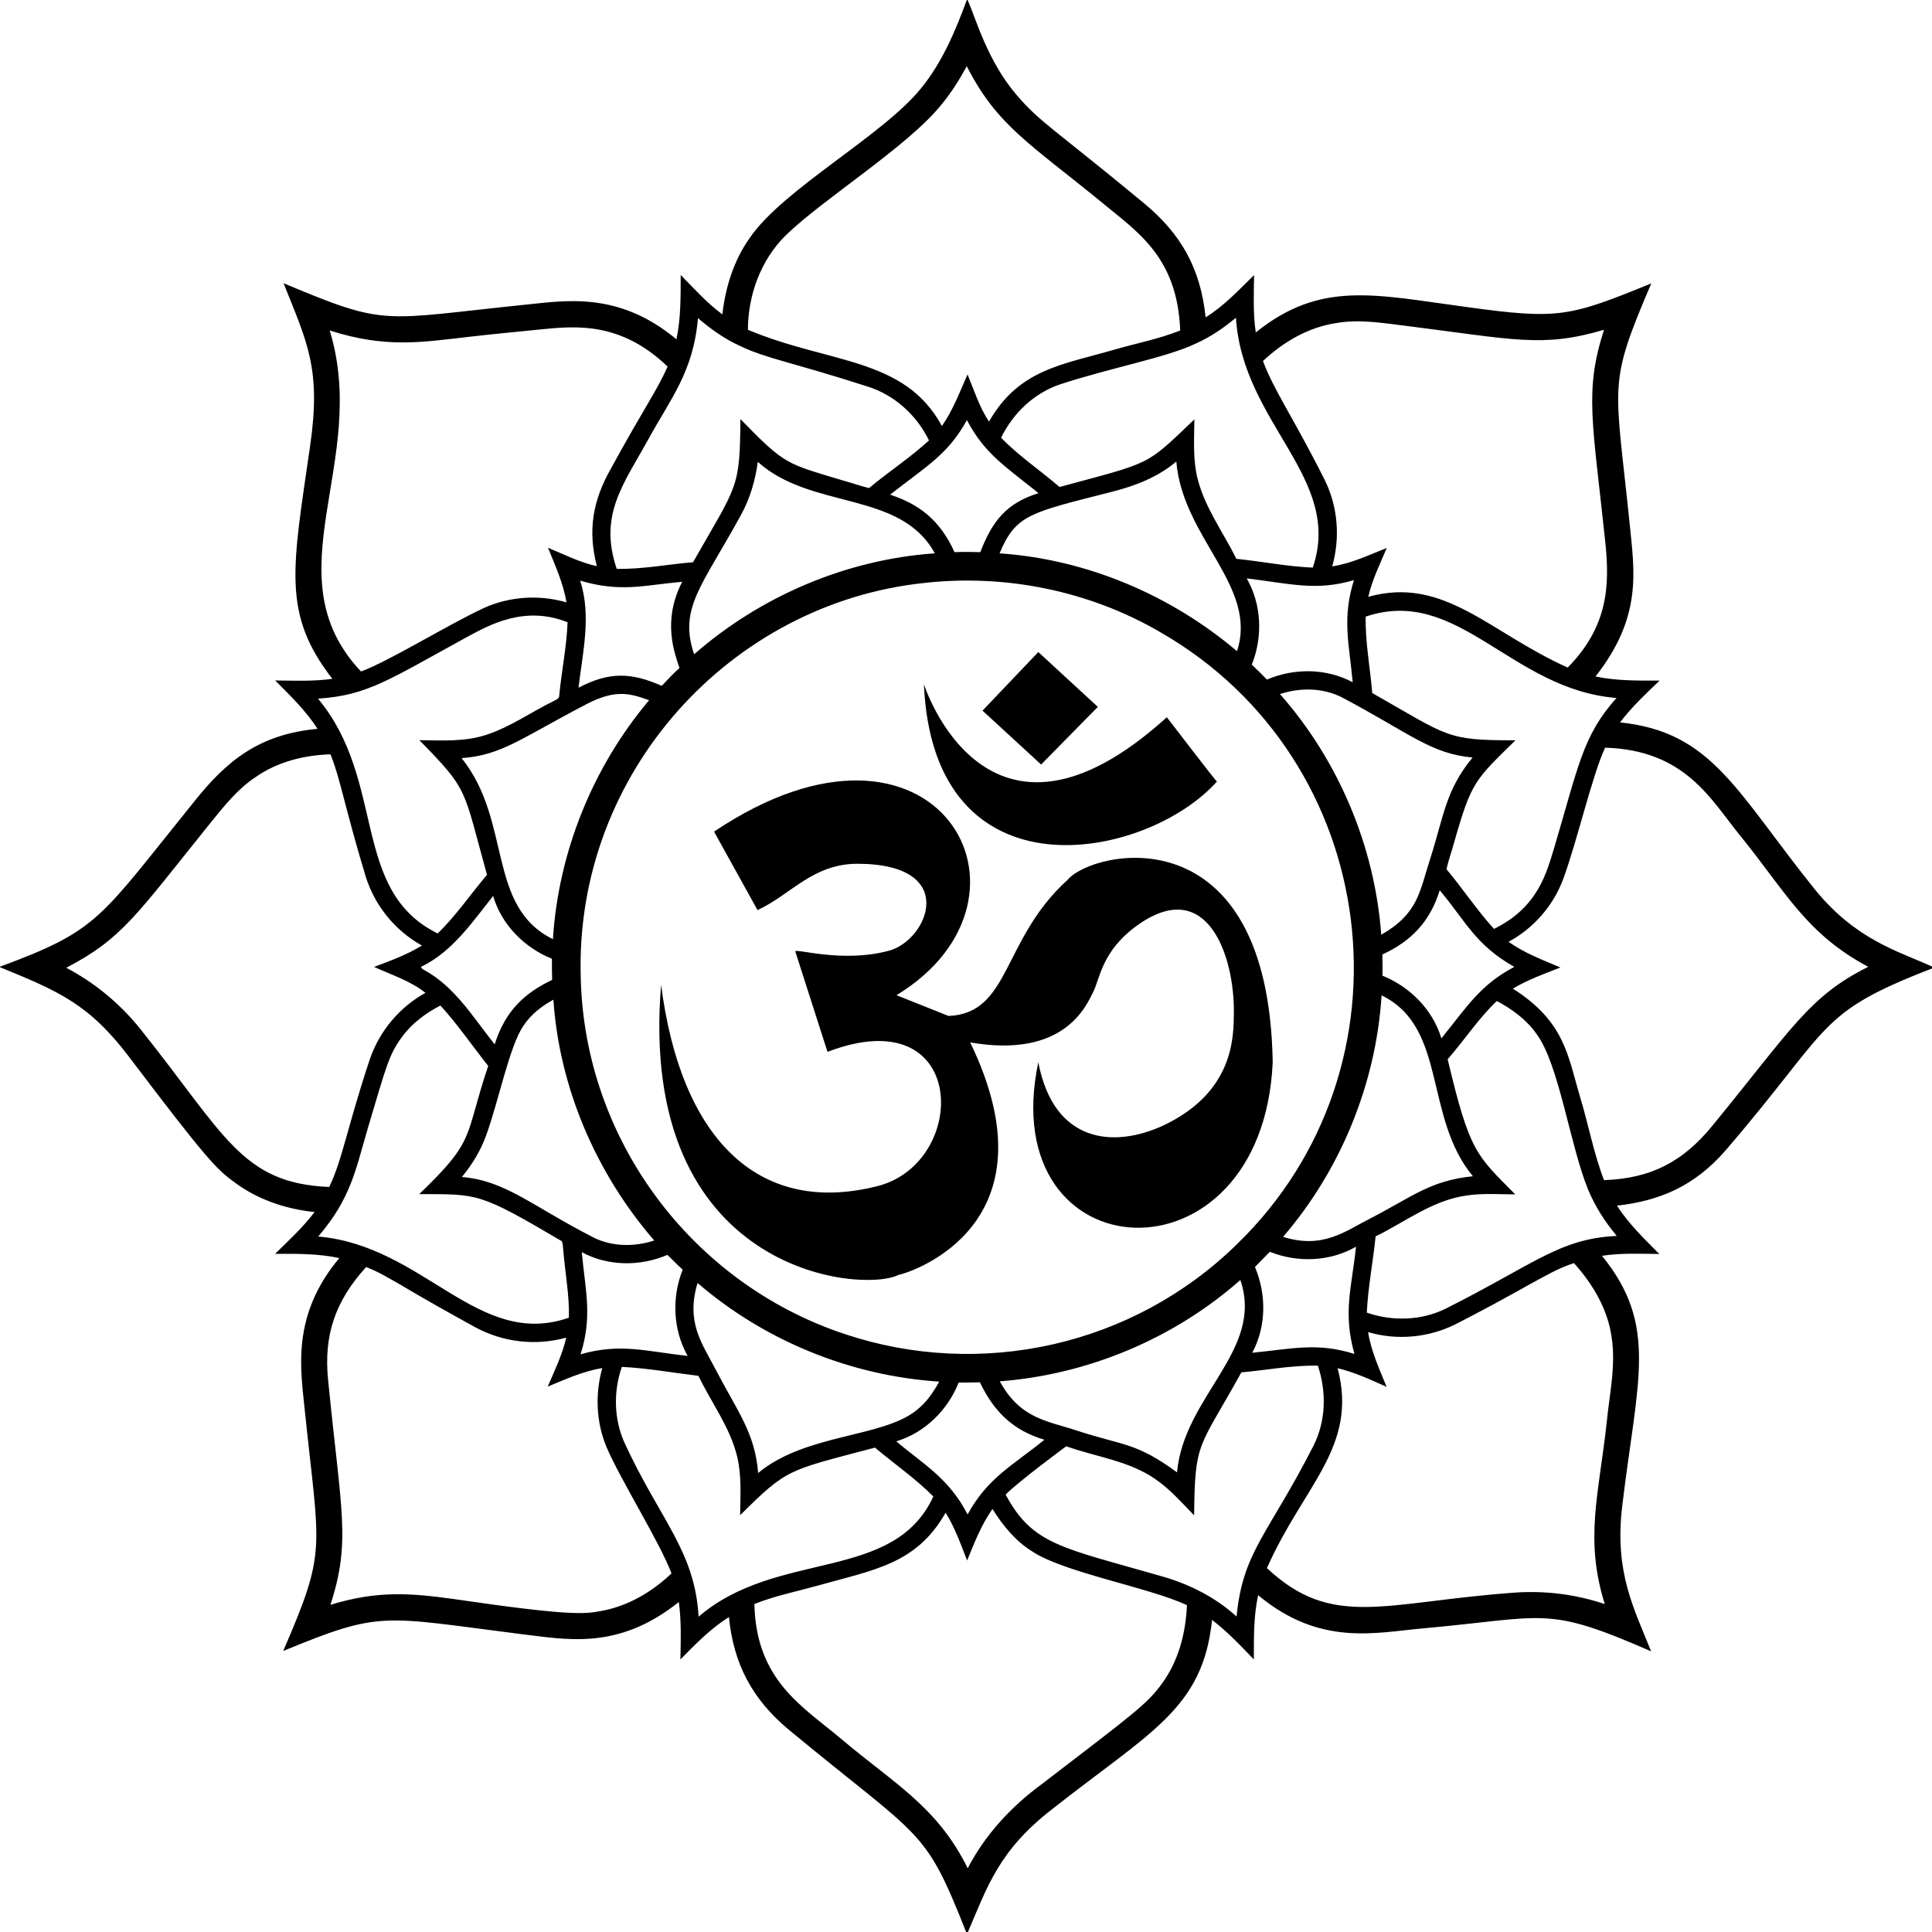
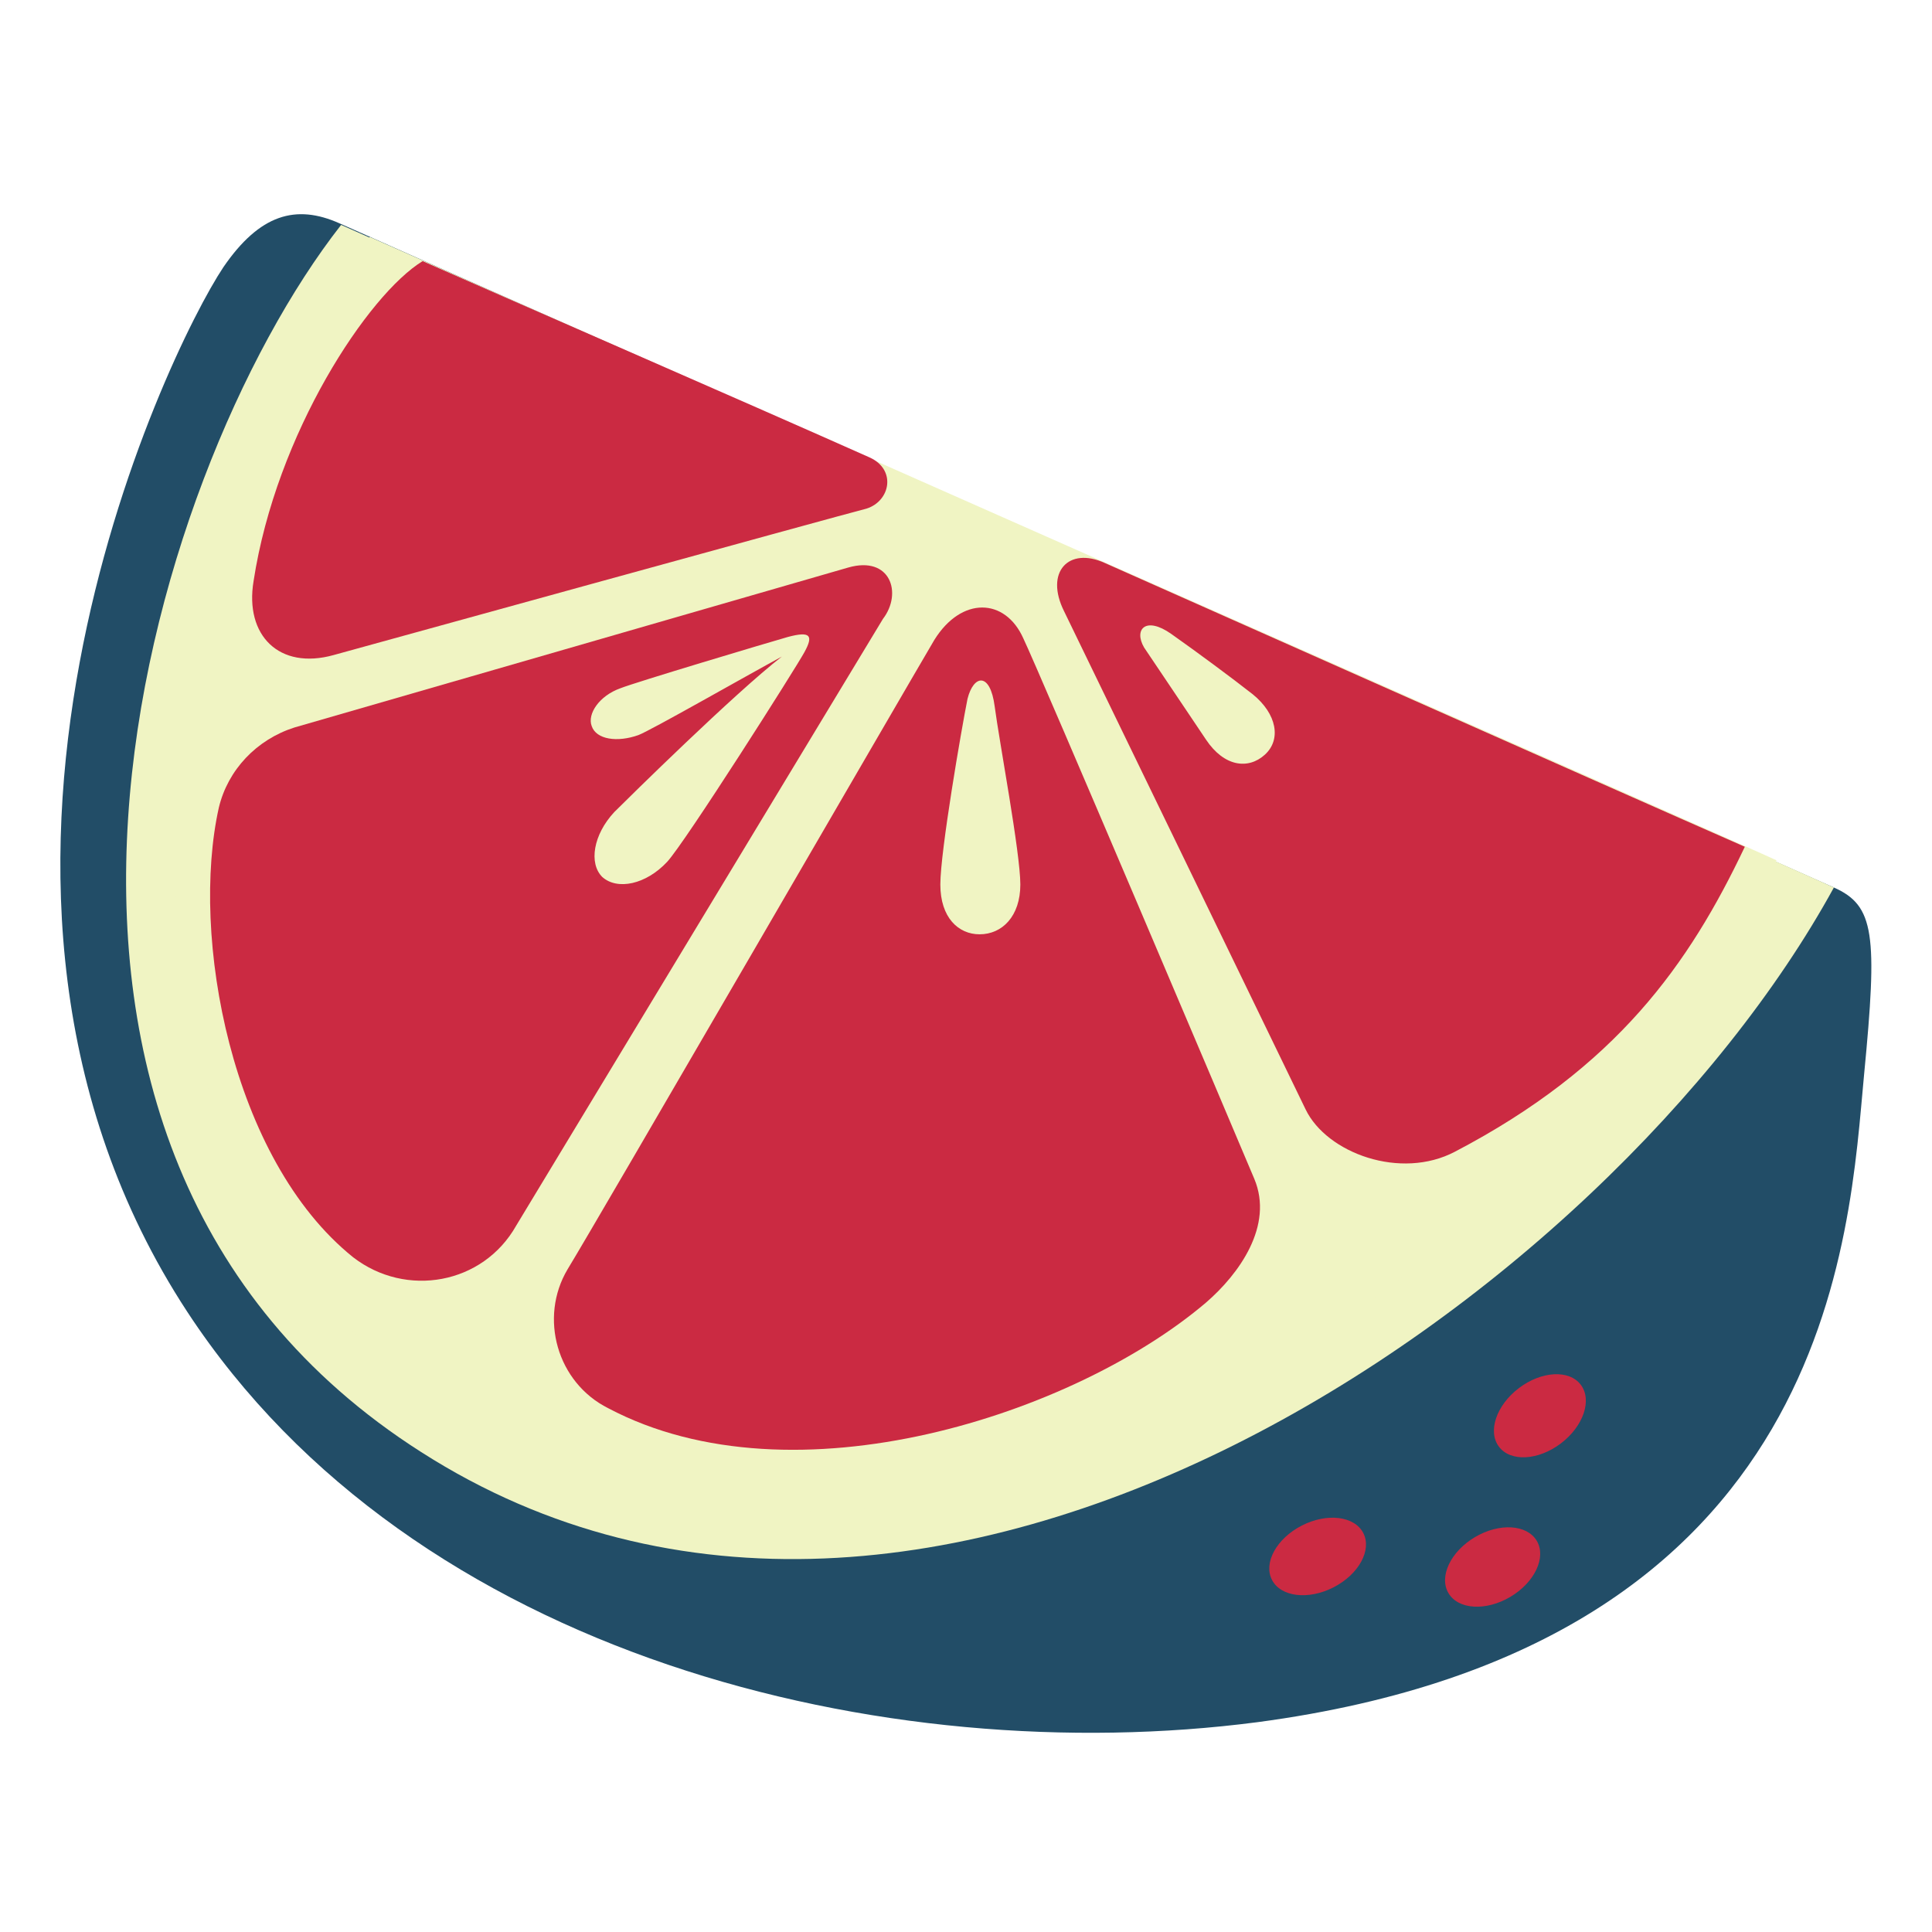
- <svg xmlns="http://www.w3.org/2000/svg" width="128" height="128">
-   <path style="stroke:none;fill-rule:nonzero;fill:#000;fill-opacity:1" d="m68.79 43.2-3.696 3.882 3.883 3.57 3.757-3.82zm0 0" />
-   <path style="stroke:none;fill-rule:nonzero;fill:#000;fill-opacity:1" d="M61.21 45.328s4.134 13.027 16.095 2.192c.062.062 3.254 4.257 3.32 4.257-4.637 5.2-18.79 8.016-19.414-6.449zm0 0" />
-   <path style="stroke:none;fill-rule:nonzero;fill:#000;fill-opacity:1" d="m50.188 60.297-2.88-5.2c14.739-9.894 22.712 4.383 12.087 10.837l3.445 1.375c4.113-.168 3.52-5.059 7.89-9.016 1.649-1.984 13.317-4.594 13.59 12.086-.683 15.137-18.496 14.09-15.53 0 1.042 5.437 5.073 5.656 8.233 4.21 4.79-2.237 4.704-5.98 4.723-7.495.047-3.723-1.746-9.106-6.383-5.797-2.379 1.7-2.484 3.55-2.945 4.445-.457.899-1.91 4.403-8.14 3.32 5.816 12.024-3.813 15.215-4.758 15.407-2.442 1.23-17.31-.102-15.72-19.227 1.274 10.02 6.31 15.375 14.34 13.34 6.083-1.539 6.055-12.484-3.316-8.894l-2.129-6.637c-.093-.281 3.016.789 6.2-.063 2.582-.691 4.718-5.742-2.067-5.761-2.976-.008-4.426 2.046-6.64 3.07zm0 0" />
-   <path style="stroke:none;fill-rule:nonzero;fill:#000;fill-opacity:1" d="M120.254 58.945c-5.2-6.457-6.8-10.465-12.922-11.082.766-1.023 1.703-1.89 2.621-2.773-1.418.004-2.851.023-4.246-.27 3.121-3.976 2.574-6.972 2.262-10.12-.969-9.485-1.48-9.11 1.433-15.923-5.449 2.22-6.14 2.403-12.246 1.563-6.074-.813-9.644-1.781-13.957 1.683-.191-1.257-.129-2.53-.113-3.796-1.016.988-1.992 2.046-3.211 2.8-.336-3.226-1.602-5.511-4.102-7.578-5.855-4.847-6.875-5.347-8.382-7.113C65.414 4.05 64.664 1.25 64.109 0h-.054c-.762 2.059-1.63 4.133-3.035 5.852-2.54 3.144-9.141 6.675-11.344 9.906-1.059 1.484-1.614 3.27-1.817 5.07-1.027-.754-1.87-1.707-2.761-2.61-.004 1.427.015 2.86-.282 4.262-3.859-3.214-7.402-2.55-9.992-2.296-9.617.984-9.117 1.492-16.039-1.422 1.574 3.945 2.504 5.664 1.758 10.804-1.168 8.102-1.875 11.094 1.477 15.407-1.254.18-2.528.12-3.79.109 1 1.008 2.04 2 2.805 3.207-3.894.352-6.043 2.156-8.148 4.79C6.559 60.905 6.594 61.608 0 64.046v.035c3.91 1.598 5.922 2.445 8.617 6.027 4.988 6.59 5.711 7.332 6.817 8.145 1.55 1.195 3.468 1.851 5.41 2.047-.774 1.015-1.711 1.883-2.617 2.77 1.421-.005 2.855-.02 4.253.28-3.226 3.852-2.546 7.442-2.285 10.11.965 9.324 1.492 9.168-1.433 15.922 6.496-2.676 6.488-2.297 15.652-1.133 3.05.355 6.492 1.148 10.559-2.113.175 1.261.132 2.539.105 3.808.996-1.015 2.004-2.047 3.215-2.812.305 3.066 1.508 5.426 3.992 7.488 8.84 7.309 8.953 6.367 11.723 13.379h.12c1.274-2.957 2.024-5.387 5.575-8.133 6.5-5.129 9.996-6.64 10.598-12.543 1.015.774 1.89 1.7 2.77 2.621.003-1.425-.024-2.863.284-4.257 4.125 3.43 7.793 2.468 10.954 2.195 8.207-.742 8.066-1.54 15.082 1.523-1.133-2.832-2.43-5.222-1.922-9.566 1.011-8.465 2.418-12.004-1.332-16.64 1.258-.192 2.531-.134 3.797-.118-.996-1.008-2.036-1.996-2.801-3.203 2.797-.317 5.129-1.274 7.21-3.684 7.106-8.265 5.95-9.047 13.657-12.03v-.13c-2.273-1.027-5.05-1.777-7.746-5.09zm-13.156-12.703c-2.25 2.516-2.52 4.516-4.137 9.957-.484 1.54-1.016 3.895-3.98 5.344-1.133-1.25-2.067-2.66-3.145-3.953.129-.617.355-1.207.516-1.817 1.14-4 1.37-4.093 4.05-6.726-4.613.004-4.386-.234-9.488-3.133-.137-1.687-.469-3.363-.434-5.062 6.149-2.063 9.614 4.836 16.618 5.39zM89.734 89.703c-2.46-.773-4.039-.351-6.77-.078.938-1.742.946-3.879.18-5.684.333-.336.657-.671.985-1.007 1.836.738 3.984.656 5.71-.336-.288 2.738-.878 4.332-.105 7.105zm-26.222 1.899c.472-.008.941-.004 1.41-.02.879 1.832 2.094 3.16 4.273 3.805-2.113 1.718-3.746 2.5-5.09 4.949-1.246-2.422-2.972-3.352-4.722-4.844 1.89-.57 3.41-2.07 4.129-3.89zM50.23 97.59c-.214-2.672-1.359-4.055-2.875-6.965-.82-1.59-1.93-3.008-1.14-5.625 4.441 3.832 10.152 6.156 16.008 6.535-.375.7-.84 1.367-1.465 1.867-2.246 1.864-7.36 1.555-10.528 4.188zm16.008-6.074c5.852-.446 11.535-2.829 15.938-6.711 1.597 4.652-3.727 7.652-4.196 12.742-2.734-2.004-3.523-1.746-6.68-2.781-1.862-.621-3.695-.746-5.062-3.25zm15.696-9.067c-6.914 6.758-16.985 8.922-25.926 5.95-10.16-3.352-17.344-12.907-17.535-23.758-.352-13.45 9.941-24.684 22.78-26.02 5.38-.601 10.946.531 15.626 3.266 14.738 8.465 17.226 28.785 5.055 40.562zM38.438 38.47c2.714.797 4.21.3 6.761.074-1.355 2.617-.488 4.758-.183 5.715-.422.363-.786.781-1.172 1.18-2.051-.903-3.492-.934-5.516.124.277-2.347.863-4.773.11-7.093zm.492 8.144c1.836-.933 2.785-.695 4.074-.222-3.73 4.425-6.008 10.054-6.371 15.832-4.418-2.184-2.692-7.82-6.051-11.996 2.672-.192 3.926-1.313 8.348-3.614zM36.566 63.52c-.004.464 0 .933.016 1.398-1.91.918-3.117 2.105-3.809 4.273-1.406-1.757-2.617-3.8-4.648-4.914-.102-.03-.367-.226-.113-.28 2.015-1.013 3.293-2.927 4.66-4.638.555 1.903 2.07 3.43 3.894 4.16zm-1.89 4.445c.488-.75 1.215-1.309 1.988-1.735.395 5.864 2.844 11.52 6.68 15.957-1.297.422-2.75.422-3.989-.183-4.144-2.117-5.824-3.77-8.753-4.027.675-.817 1.234-1.73 1.597-2.73.813-2.204 1.559-5.962 2.477-7.282zm3.867 14.992c1.73.945 3.875.953 5.672.184.347.316.66.668 1.015.976-.734 1.84-.648 3.98.329 5.719-2.766-.309-4.461-.863-7.094-.11.793-2.519.324-4.163.078-6.769zm26.406-46.375c-.57-.02-1.14-.023-1.71 0-.966-2.148-2.38-3.191-4.266-3.809 2.472-1.941 3.828-2.66 5.086-4.941 1.152 2.168 2.351 2.93 4.746 4.84-2.114.656-3.063 1.84-3.856 3.91zm8.781-4.016c1.512-.382 3.004-.972 4.204-1.988.425 5.094 5.43 8.266 4.02 12.563-4.4-3.727-9.97-6.09-15.731-6.48 1.093-2.606 2.054-2.696 7.507-4.095zM61.934 36.66c-5.856.406-11.532 2.828-15.946 6.688-1.043-3.07.54-4.528 3.098-9.223.605-1.09.953-2.297 1.121-3.523 3.582 3.21 9.445 1.875 11.727 6.058zm27.687 8.543c-1.742-.937-3.879-.95-5.683-.18-.325-.34-.665-.664-1.004-.988.738-1.836.656-3.988-.336-5.715 2.949.36 4.609.852 7.105.114-.793 2.523-.328 4.16-.082 6.77zm7.942 4.984c-1.797 2.18-1.895 3.852-2.825 6.766-.687 2.102-.761 3.563-3.226 4.977-.434-5.856-2.825-11.543-6.711-15.946 1.355-.445 2.875-.425 4.152.243 4.457 2.363 5.848 3.714 8.61 3.96zM85.007 81.945c3.824-4.445 6.156-10.148 6.527-16 4.371 2.125 2.781 8.051 6.05 11.985-2.847.285-4.046 1.382-6.843 2.82-1.597.805-3.097 2.027-5.734 1.195zm6.586-17.304c.011-.47.004-.934-.008-1.403 1.91-.883 3.152-2.168 3.8-4.254 1.723 2.04 2.337 3.598 4.942 5.075-2.262 1.191-3.113 2.617-4.832 4.734-.57-1.902-2.082-3.414-3.902-4.152zM88.59 21.395c1.523-.258 3.058.015 4.57.195 7.133.894 9.02 1.469 13.11.258-1.317 4.101-.754 6.078.09 14.12.296 2.856.163 5.563-2.497 8.259-5.203-2.329-8.175-6.082-13.21-4.688.257-1.129.773-2.172 1.226-3.234-1.188.465-2.348 1.03-3.617 1.218.539-1.882.379-3.953-.489-5.71-2.054-4.098-3.359-5.91-4.097-7.895 1.355-1.277 3.05-2.262 4.914-2.523zm-6.707-.344c.445 7.015 7.12 10.62 5.09 16.554-1.7-.07-3.371-.41-5.059-.582-.867-1.746-2.066-3.359-2.562-5.27-.332-1.296-.235-2.648-.22-3.968-3.292 3.13-2.714 2.793-8.933 4.48-1.277-1.1-2.691-2.05-3.875-3.261.79-1.629 2.192-2.965 3.918-3.543 3.406-1.113 7.028-1.766 8.973-2.695.969-.43 1.855-1.036 2.668-1.715zM52.059 15.59c2.468-2.406 8.093-5.895 10.308-8.652.653-.786 1.196-1.657 1.684-2.551 2.004 3.933 4.16 5.11 9.02 9.082 2.253 1.879 4.94 3.55 5.12 8.426-1.398.562-2.886.843-4.328 1.261-3.484 1.012-6.34 1.293-8.34 4.774-.64-.961-.984-2.07-1.421-3.125-.52 1.164-.961 2.37-1.7 3.418-2.472-4.578-7.5-4.118-12.851-6.375.004-2.297.855-4.63 2.508-6.258zm-5.817 5.484c.84.723 1.75 1.375 2.766 1.836 1.758.848 3.277 1.031 8.476 2.7 1.782.562 3.254 1.898 4.063 3.57-1.246 1.144-2.672 2.07-3.969 3.156-.492-.113-.969-.29-1.457-.422-4.098-1.234-4.035-1.047-7.066-4.148-.043 4.64-.176 4.285-3.14 9.484-1.688.137-3.36.473-5.056.438-1.21-3.579.45-5.602 2.125-8.637 1.438-2.63 2.961-4.426 3.258-7.977zm-24.398.82c3.75 1.2 6.105.774 9.246.419 1.578-.184 3.156-.329 4.738-.489 2.309-.234 5.305-.52 8.402 2.465-.734 1.652-1.55 2.715-3.746 6.742-1.207 2.114-1.558 4.094-.941 6.48-1.133-.25-2.172-.78-3.238-1.222.476 1.18 1.02 2.352 1.222 3.617-1.797-.515-3.761-.398-5.468.375-2.5 1.168-6.243 3.508-8.141 4.207-6.027-6.379.598-13.867-2.074-22.593zm9.191 20.258c1.332-.71 3.711-2.074 6.567-.925-.059 1.625-.395 3.222-.551 4.84.02.245-.262.304-.43.41-1.476.73-2.844 1.703-4.422 2.214-1.426.465-2.937.364-4.414.348 3.297 3.363 2.875 3.14 4.48 8.918-1.09 1.293-2.05 2.7-3.265 3.887C23.21 59 25.621 51.75 21.07 46.289c3.301-.23 4.63-1.219 9.965-4.137zM9.227 68.086a15.62 15.62 0 0 0-4.836-3.969c3.714-1.941 4.59-3.433 9.605-9.664.879-1.078 1.758-2.191 2.934-2.965 1.445-1.015 3.218-1.46 4.965-1.511.675 1.668.898 3.347 2.34 8.12a7.98 7.98 0 0 0 3.718 4.548c-.988.609-2.086 1.007-3.168 1.417 1.156.524 2.395.918 3.402 1.715a8.011 8.011 0 0 0-3.671 4.36c-1.485 4.437-1.836 6.73-2.707 8.504-5.844-.25-6.907-3.48-12.582-10.555zm11.855 13.836c2.195-2.555 2.48-4.45 3.32-7.285 1.141-3.801 1.336-4.727 2.207-5.903.653-.918 1.578-1.601 2.57-2.117 1.145 1.258 2.11 2.672 3.165 4.004-1.614 4.82-.778 4.848-4.567 8.492 3.91.012 3.926-.133 9.438 3.117.094.172.07.38.101.57.118 1.5.414 2.993.375 4.5-6.027 2.102-9.586-4.765-16.609-5.378zm18.73 24.812c-1.085.215-2.234.309-9.742-.793-2.992-.418-5.144-.546-8.18.383 1.376-4.222.704-6.187-.156-14.933-.297-2.993.52-5.246 2.52-7.442.793.285 1.512.742 2.246 1.149 1.64.98 3.313 1.914 4.988 2.836a8.115 8.115 0 0 0 6.028.687c-.262 1.133-.77 2.184-1.23 3.246 1.175-.488 2.355-1.02 3.616-1.23-.48 1.71-.41 3.582.278 5.226.922 2.172 3.547 6.336 4.308 8.38-1.289 1.23-2.902 2.179-4.675 2.491zm6.473.375c-.258-4.394-2.55-6.394-4.914-11.53-.707-1.575-.734-3.403-.172-5.02 1.703.086 3.383.39 5.074.593.856 1.785 2.098 3.407 2.567 5.356.305 1.27.21 2.582.195 3.879 3.156-3.133 3.121-2.934 8.934-4.48 1.285 1.085 2.676 2.042 3.867 3.238-2.64 5.73-10.332 3.48-15.55 7.964zm30.695 4.434c-.964 1.352-1.976 2.066-7.93 6.637-2.027 1.484-3.78 3.363-4.937 5.601-2.004-4.082-4.89-5.62-8.343-8.543-2.54-2.148-5.68-3.87-5.79-8.968 1.34-.536 2.754-.82 4.141-1.204 3.766-1.062 6.598-1.43 8.527-4.847.618.988 1.004 2.09 1.426 3.168.48-1.172.942-2.371 1.68-3.414.68 1.086 1.508 2.113 2.61 2.797 2.054 1.402 7.882 2.43 10.273 3.578-.075 1.836-.555 3.703-1.657 5.195zm4.946-4.445c-1.41-1.282-3.145-2.153-4.969-2.668-6.617-1.907-8.539-2.07-10.332-5.41.754-.782 3.934-3.149 4.016-3.2 1.98.707 4.175.957 5.933 2.196.961.664 1.73 1.55 2.54 2.379.046-4.989.316-4.38 3.128-9.47 1.688-.155 3.371-.48 5.07-.445.575 1.707.54 3.633-.269 5.262-3.012 5.922-4.7 7.024-5.117 11.356zm24.844-18.532c.3 1.891-.137 3.782-.32 5.657-.524 4.808-1.481 7.73-.13 12.05a15.346 15.346 0 0 0-5.976-.757c-8.617.62-12.059 2.453-16.406-1.625 2.433-5.5 6.054-8.032 4.683-13.243 1.129.266 2.188.762 3.246 1.235-.48-1.184-1.027-2.356-1.226-3.625a8.014 8.014 0 0 0 5.796-.524c1.68-.859 3.34-1.761 4.989-2.687.926-.5 1.844-1.043 2.851-1.363 1.239 1.37 2.23 3.03 2.493 4.882zm-11.008-1.855c-1.614.789-3.52.84-5.207.254.078-1.695.414-3.363.582-5.05 1.992-.978 3.828-2.43 6.086-2.716 1.05-.156 2.113-.07 3.168-.066-2.594-2.621-3.02-2.801-4.48-8.957 1.112-1.262 2.03-2.692 3.257-3.856 1.023.543 1.988 1.25 2.652 2.211 1.48 2.024 2.196 7.356 3.403 10.301.465 1.11 1.12 2.129 1.89 3.05-3.816.184-5.441 1.864-11.351 4.829zm17.707-12.152c-1.91 2.347-4.004 3.515-7.2 3.629-.69-1.801-1.035-3.711-1.597-5.551-.79-2.66-.996-4.961-4.442-7.137.993-.594 2.082-.984 3.153-1.402-1.176-.5-2.39-.95-3.434-1.703a7.872 7.872 0 0 0 3.621-4.165c.946-2.59 1.918-6.867 2.774-8.695 5.336.164 7.008 3.457 8.941 5.82 3.004 3.688 4.34 6.489 8.492 8.7-3.902 1.941-5.027 4.05-10.308 10.504zm0 0" />
+ <svg xmlns="http://www.w3.org/2000/svg" viewBox="0 0 128 128" width="128" height="128">
+   <path fill="#224d67" d="M22.5 14.8c2.9 1.3 99 44 99 44c2.7 1.2 2.9 3.1 2 12.4c-1 10.5-1.9 37.8-40.2 42.9c-24.6 3.2-55.9-4.3-70.9-27.2C-6 58.8 11 23.4 14.8 17.7c2.4-3.5 4.8-4.2 7.7-2.9" />
+   <path fill="#f0f4c3" d="M121.5 58.8c-.3-.2-92-40.8-98.9-43.9C9.6 31.5-3.8 76 27.9 96.2c33.6 21.5 78.7-10.2 93.6-37.4" />
+   <path fill="#f0f4c3" d="M117.7 57c-.3-.2-86.7-38.4-93.2-41.3c-12.2 15.5-23.9 59.1 5.7 78c31.4 20.2 73.6-11.2 87.5-36.7" />
+   <path fill="#cb2a42" d="M56.2 37.6L19.5 48.2c-2.5.8-4.4 2.8-5 5.3c-1.9 8.5.8 23.3 8.9 29.8c3.5 2.7 8.6 1.8 10.8-2.1L58.5 41c1.3-1.7.5-4.2-2.3-3.4m14.3 2.9s14.6 30.1 16 33s6.3 4.7 9.9 2.8c10.7-5.6 15.5-12.4 19.2-20.2c-8.9-3.9-42.4-18.8-42.4-18.8c-2.4-1.1-4 .6-2.7 3.2m-8.6 1.9C60.3 45.1 39.5 81 37.6 84.1c-1.9 3.2-.7 7.5 2.7 9.2c12.3 6.5 30.9.4 39.6-7c2.2-1.9 4.5-5.1 3.2-8.2S68.9 44.6 67.8 42.3c-1.2-2.7-4.1-2.8-5.9.1" />
+   <path fill="#f0f4c3" d="M52.2 42.2c-1.4.4-10.1 3-11.1 3.4c-1.4.5-2.2 1.7-1.9 2.5c.3.9 1.7 1.1 3.1.6c.8-.3 7.1-3.9 9.5-5.2c-3.1 2.4-10.2 9.4-11.1 10.3c-1.4 1.5-1.7 3.4-.8 4.3c1 .9 2.9.5 4.3-1c1.2-1.3 8.5-12.8 9.1-13.9s.4-1.4-1.1-1m10.1 16.4c0-2.2 1.4-10.3 1.8-12.3c.4-1.6 1.5-1.8 1.8.5s1.7 9.7 1.7 11.8s-1.2 3.3-2.7 3.3c-1.4 0-2.6-1.1-2.6-3.3M79.9 49c-1.2-1.8-3.3-4.9-4.1-6.1c-.7-1.2.1-2.1 1.8-.9s4 2.9 5.4 4c1.6 1.3 1.9 3 .8 4s-2.7.8-3.9-1" />
+   <ellipse cx="87.3" cy="103.12" fill="#cb2a42" rx="3.4" ry="2.3" transform="rotate(-27.098 87.298 103.126)" />
+   <ellipse cx="98.89" cy="103.82" fill="#cb2a42" rx="3.4" ry="2.3" transform="rotate(-30.642 98.887 103.818)" />
+   <ellipse cx="102.02" cy="93.8" fill="#cb2a42" rx="3.4" ry="2.3" transform="rotate(-37.16 102.017 93.797)" />
+   <path fill="#cb2a42" d="M57.6 30.3c-8.3-3.7-24.4-10.7-29.6-13c-3.6 2.2-9.7 11.4-11.2 21.2c-.6 3.6 1.7 5.9 5.3 4.9c0 0 33.7-9.3 35.3-9.7c1.6-.5 2-2.6.2-3.4" />
</svg>
